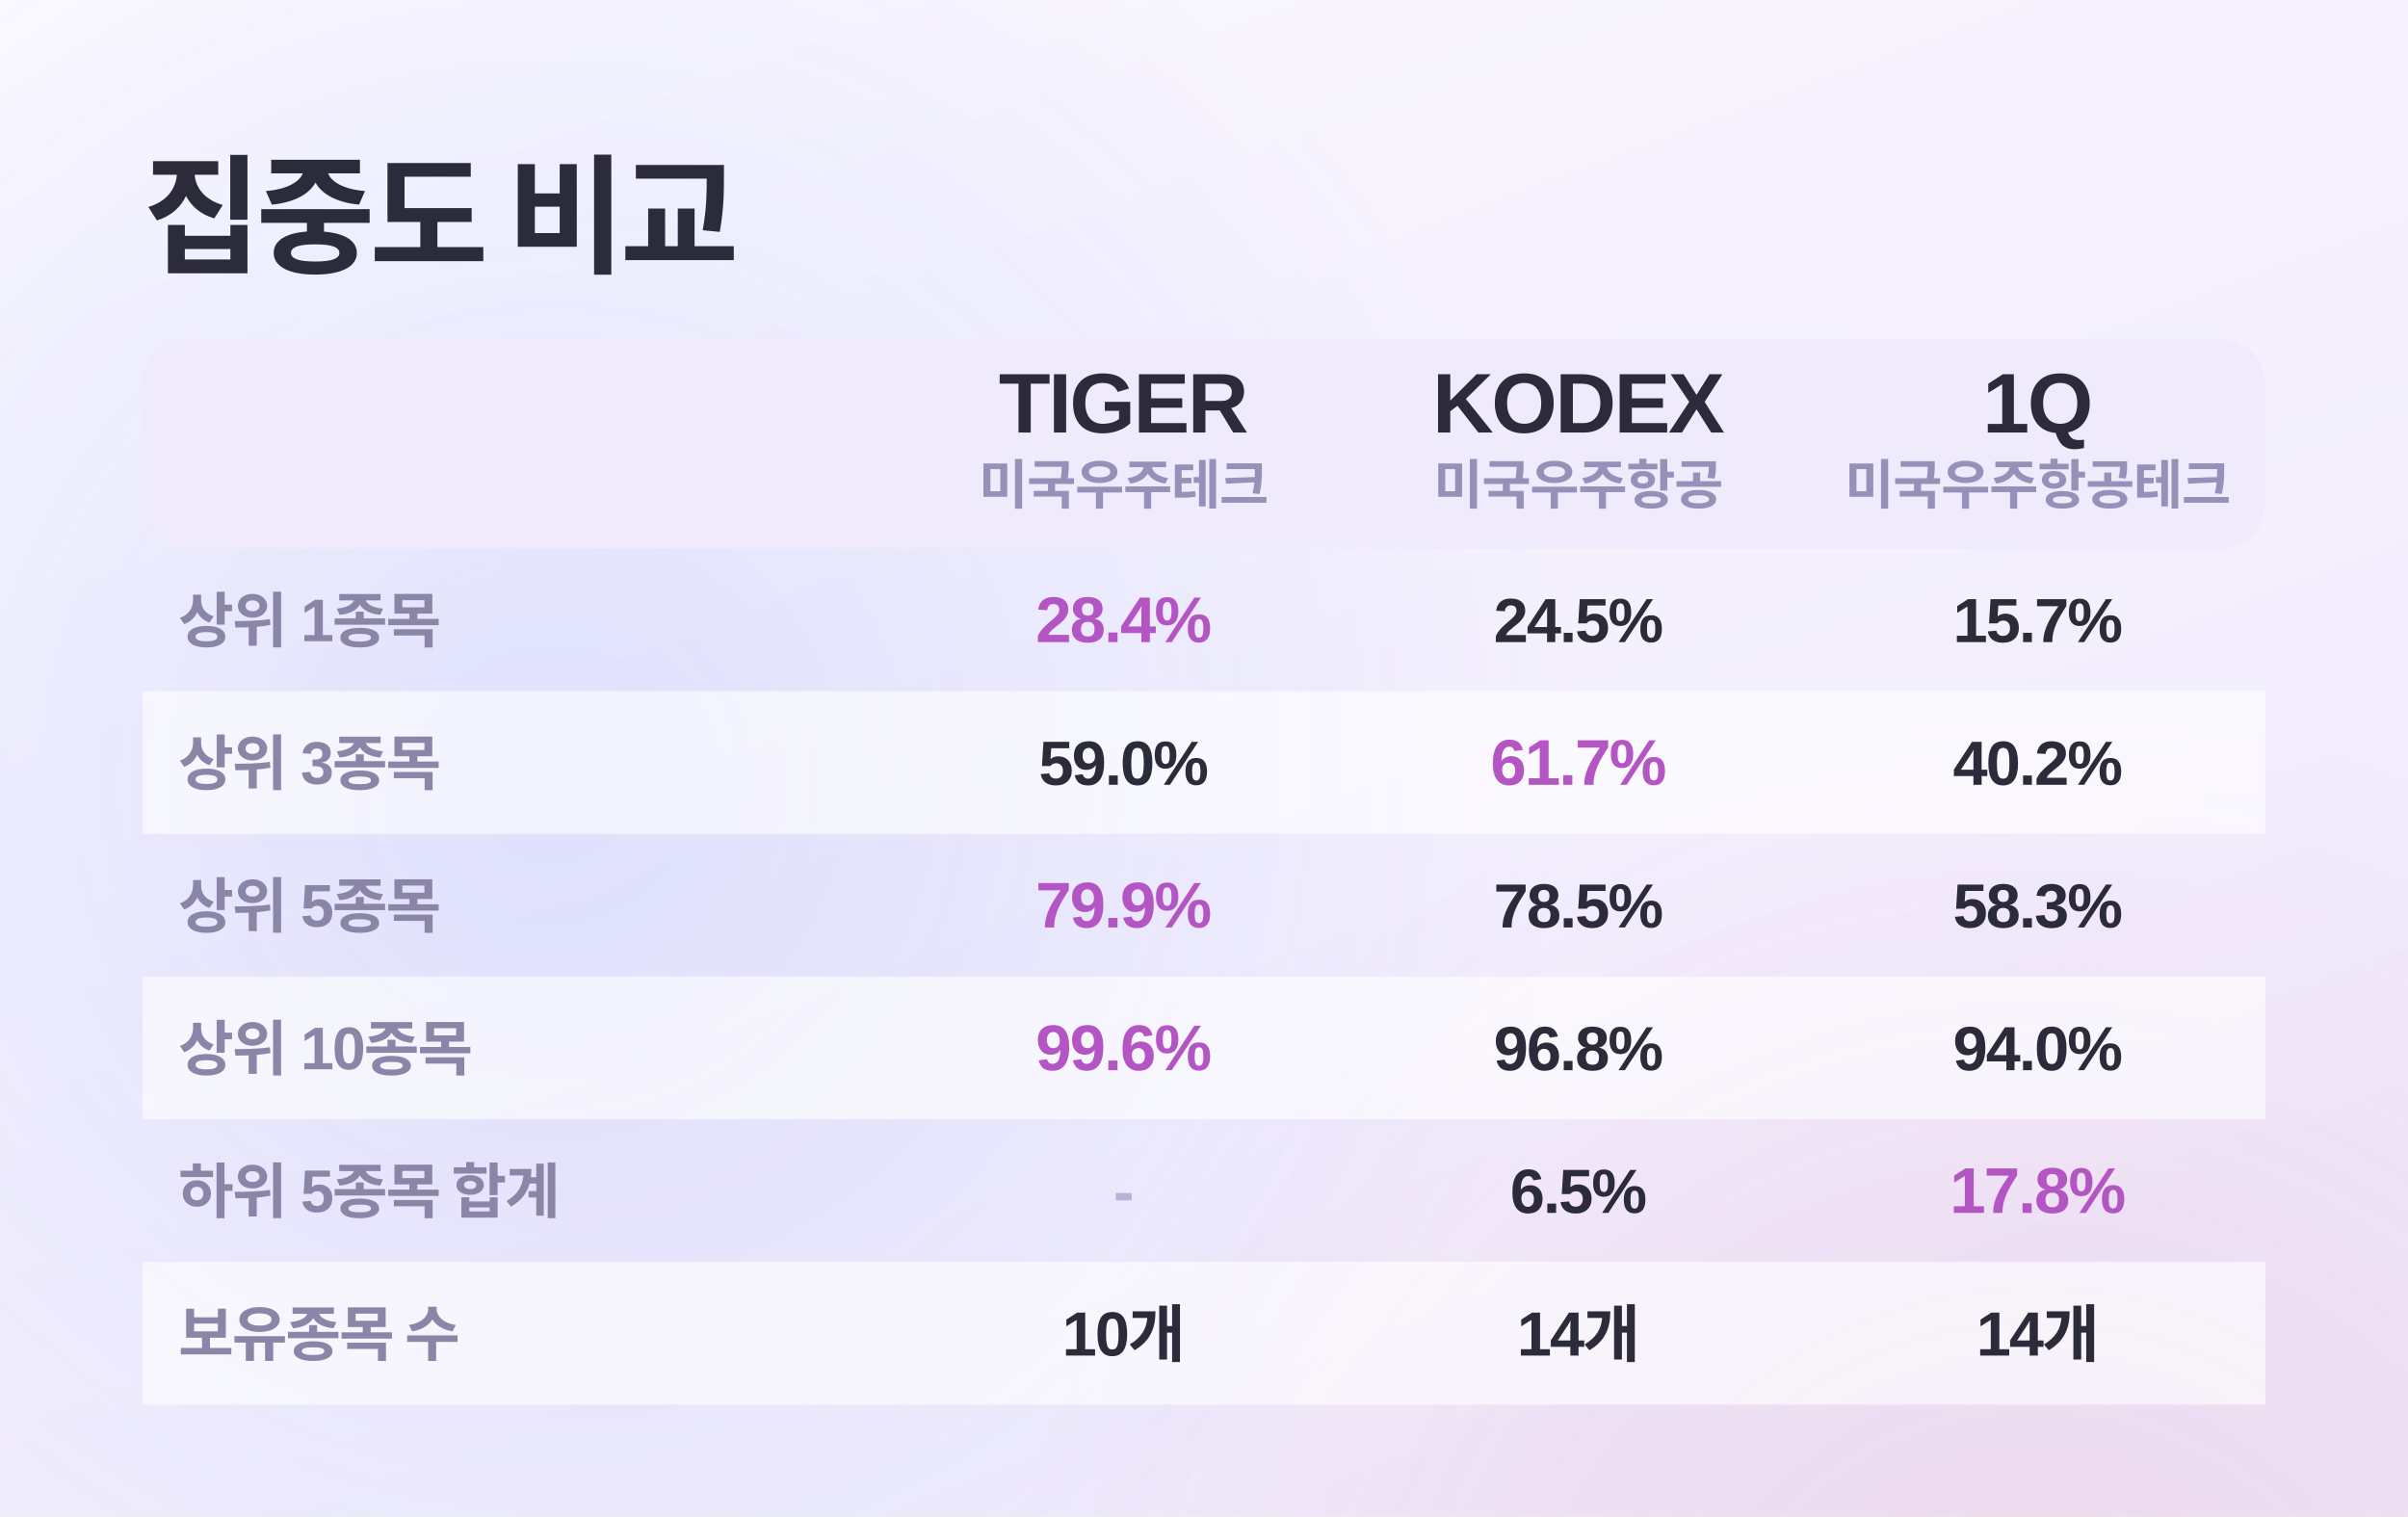
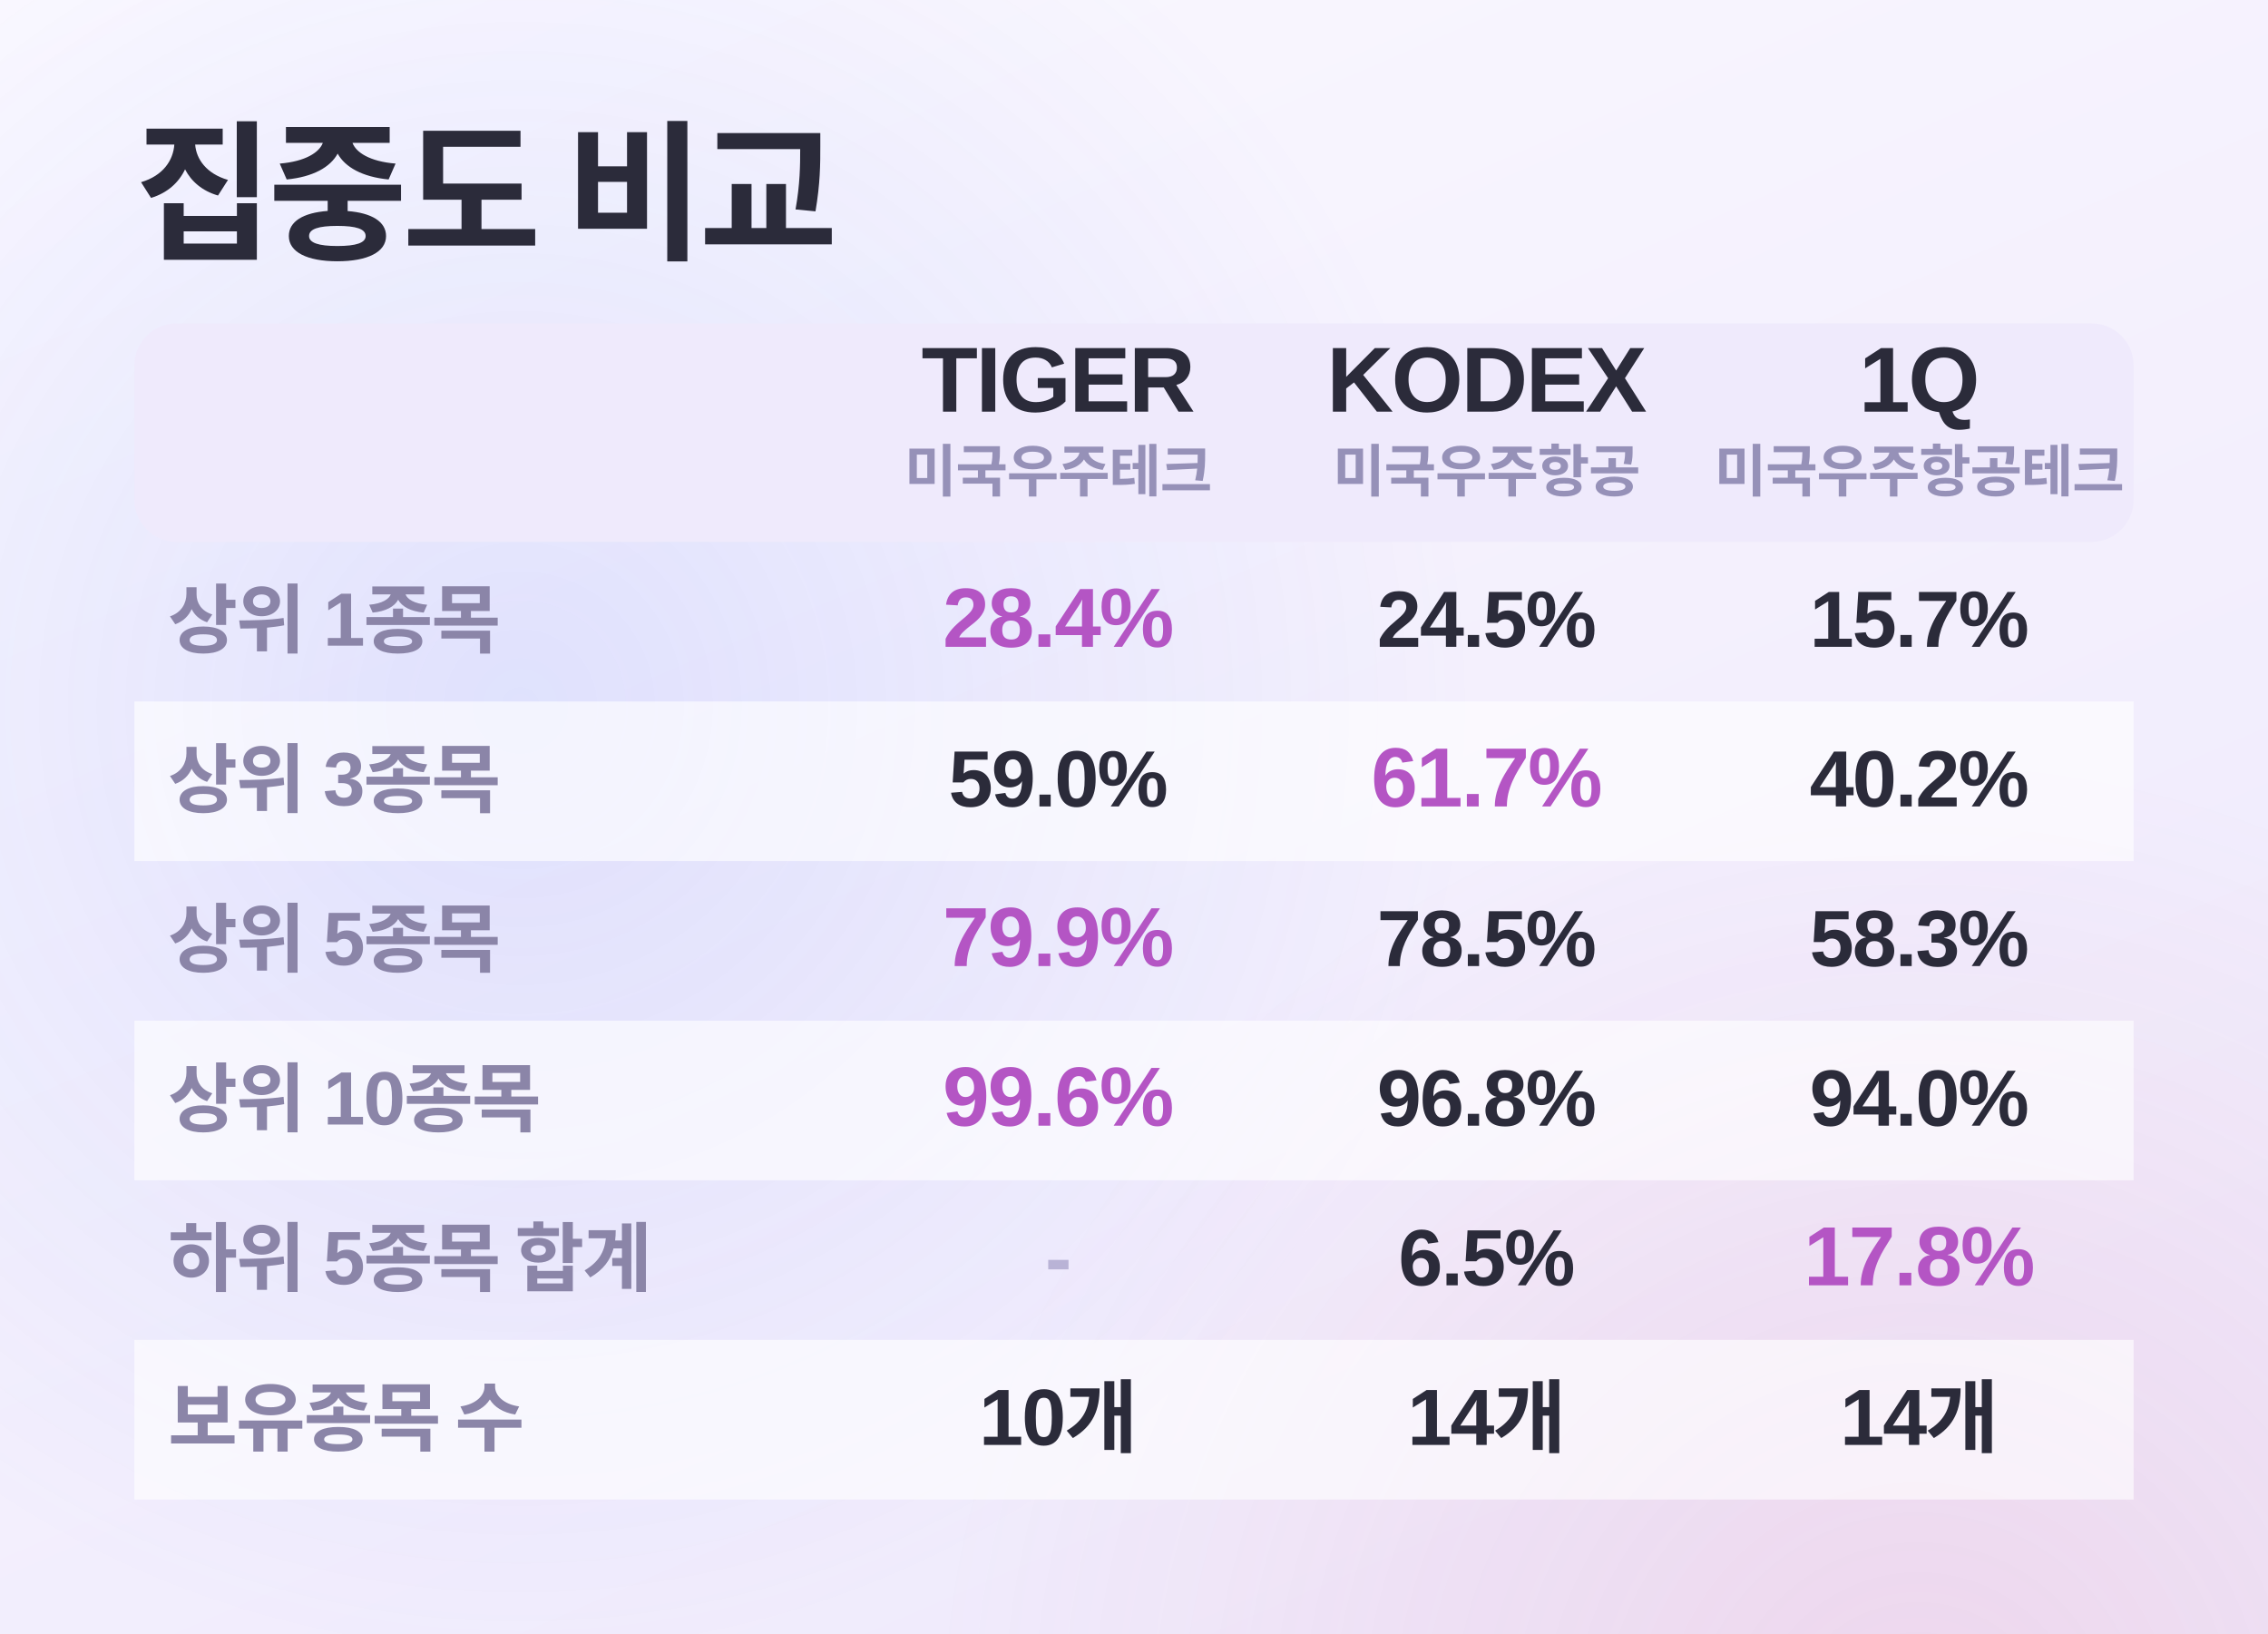
- <svg xmlns="http://www.w3.org/2000/svg" width="1080" height="680" viewBox="0 0 1080 680" role="img">
+ <svg xmlns="http://www.w3.org/2000/svg" width="1080" height="778" viewBox="0 0 1080 778" role="img">
  <defs>
    <linearGradient id="bg" x1="0" y1="0" x2="0.6" y2="1">
      <stop offset="0" stop-color="#FBF9FF" />
      <stop offset="1" stop-color="#EFEAFC" />
    </linearGradient>
    <linearGradient id="line" x1="0" y1="0" x2="1" y2="0">
      <stop offset="0" stop-color="#4A6CF7" />
      <stop offset="0.5" stop-color="#B455C4" />
      <stop offset="1" stop-color="#E0568A" />
    </linearGradient>
    <radialGradient id="m1" cx="0.5" cy="0.5" r="0.5">
      <stop offset="0" stop-color="#4A6CF7" stop-opacity="0.13" />
      <stop offset="1" stop-color="#4A6CF7" stop-opacity="0" />
    </radialGradient>
    <radialGradient id="m2" cx="0.5" cy="0.5" r="0.5">
      <stop offset="0" stop-color="#E0568A" stop-opacity="0.13" />
      <stop offset="1" stop-color="#E0568A" stop-opacity="0" />
    </radialGradient>
  </defs>
-   <rect width="1080" height="680" fill="url(#bg)" />
-   <rect x="-205" y="-102" width="907" height="907" fill="url(#m1)" />
-   <rect x="443" y="313" width="940" height="940" fill="url(#m2)" />
+   <rect width="1080" height="778" fill="url(#bg)" />
+   <rect x="-205" y="-117" width="907" height="907" fill="url(#m1)" />
+   <rect x="443" y="358" width="940" height="940" fill="url(#m2)" />
  <g font-family="Pretendard, Poppins, Arial, sans-serif">
-     <text x="64" y="118" font-size="58" font-weight="700" letter-spacing="-2.5" fill="#2B2B3A">집중도 비교</text>
-     <rect x="64" y="152" width="952" height="94" rx="20" fill="#EFEAFC" />
-     <text x="504" y="194" text-anchor="middle" font-size="38" font-weight="700" letter-spacing="-1" fill="#2B2B3A">TIGER</text>
-     <text x="504" y="226" text-anchor="middle" font-size="24" font-weight="600" letter-spacing="-0.5" fill="#9691B8">미국우주테크</text>
-     <text x="708" y="194" text-anchor="middle" font-size="38" font-weight="700" letter-spacing="-1" fill="#2B2B3A">KODEX</text>
-     <text x="708" y="226" text-anchor="middle" font-size="24" font-weight="600" letter-spacing="-0.5" fill="#9691B8">미국우주항공</text>
-     <text x="914" y="194" text-anchor="middle" font-size="38" font-weight="700" letter-spacing="-1" fill="#2B2B3A">1Q</text>
-     <text x="914" y="226" text-anchor="middle" font-size="24" font-weight="600" letter-spacing="-0.5" fill="#9691B8">미국우주항공테크</text>
-     <text x="80" y="288" font-size="27" font-weight="600" letter-spacing="-0.8" fill="#8B85A8">상위 1종목</text>
-     <text x="504" y="288" text-anchor="middle" font-size="29" font-weight="700" letter-spacing="-0.8" fill="#B455C4">28.4%</text>
-     <text x="708" y="288" text-anchor="middle" font-size="28" font-weight="700" letter-spacing="-0.8" fill="#2B2B3A">24.5%</text>
-     <text x="914" y="288" text-anchor="middle" font-size="28" font-weight="700" letter-spacing="-0.8" fill="#2B2B3A">15.7%</text>
-     <rect x="64" y="310" width="952" height="64" fill="#FFFFFF" opacity="0.62" />
-     <text x="80" y="352" font-size="27" font-weight="600" letter-spacing="-0.8" fill="#8B85A8">상위 3종목</text>
-     <text x="504" y="352" text-anchor="middle" font-size="28" font-weight="700" letter-spacing="-0.8" fill="#2B2B3A">59.0%</text>
-     <text x="708" y="352" text-anchor="middle" font-size="29" font-weight="700" letter-spacing="-0.8" fill="#B455C4">61.7%</text>
-     <text x="914" y="352" text-anchor="middle" font-size="28" font-weight="700" letter-spacing="-0.8" fill="#2B2B3A">40.2%</text>
-     <text x="80" y="416" font-size="27" font-weight="600" letter-spacing="-0.8" fill="#8B85A8">상위 5종목</text>
-     <text x="504" y="416" text-anchor="middle" font-size="29" font-weight="700" letter-spacing="-0.8" fill="#B455C4">79.9%</text>
-     <text x="708" y="416" text-anchor="middle" font-size="28" font-weight="700" letter-spacing="-0.8" fill="#2B2B3A">78.5%</text>
-     <text x="914" y="416" text-anchor="middle" font-size="28" font-weight="700" letter-spacing="-0.8" fill="#2B2B3A">58.3%</text>
-     <rect x="64" y="438" width="952" height="64" fill="#FFFFFF" opacity="0.62" />
-     <text x="80" y="480" font-size="27" font-weight="600" letter-spacing="-0.8" fill="#8B85A8">상위 10종목</text>
-     <text x="504" y="480" text-anchor="middle" font-size="29" font-weight="700" letter-spacing="-0.8" fill="#B455C4">99.6%</text>
-     <text x="708" y="480" text-anchor="middle" font-size="28" font-weight="700" letter-spacing="-0.8" fill="#2B2B3A">96.8%</text>
-     <text x="914" y="480" text-anchor="middle" font-size="28" font-weight="700" letter-spacing="-0.8" fill="#2B2B3A">94.0%</text>
-     <text x="80" y="544" font-size="27" font-weight="600" letter-spacing="-0.8" fill="#8B85A8">하위 5종목 합계</text>
-     <text x="504" y="544" text-anchor="middle" font-size="28" font-weight="700" letter-spacing="-0.8" fill="#B9B3D6">-</text>
-     <text x="708" y="544" text-anchor="middle" font-size="28" font-weight="700" letter-spacing="-0.8" fill="#2B2B3A">6.5%</text>
-     <text x="914" y="544" text-anchor="middle" font-size="29" font-weight="700" letter-spacing="-0.8" fill="#B455C4">17.8%</text>
-     <rect x="64" y="566" width="952" height="64" fill="#FFFFFF" opacity="0.62" />
-     <text x="80" y="608" font-size="27" font-weight="600" letter-spacing="-0.8" fill="#8B85A8">보유종목 수</text>
-     <text x="504" y="608" text-anchor="middle" font-size="28" font-weight="700" letter-spacing="-0.8" fill="#2B2B3A">10개</text>
-     <text x="708" y="608" text-anchor="middle" font-size="28" font-weight="700" letter-spacing="-0.8" fill="#2B2B3A">14개</text>
-     <text x="914" y="608" text-anchor="middle" font-size="28" font-weight="700" letter-spacing="-0.8" fill="#2B2B3A">14개</text>
+     <text x="64" y="118" font-size="72" font-weight="700" letter-spacing="-2.5" fill="#2B2B3A">집중도 비교</text>
+     <rect x="64" y="154" width="952" height="104" rx="20" fill="#EFEAFC" />
+     <text x="504" y="196" text-anchor="middle" font-size="44" font-weight="700" letter-spacing="-1" fill="#2B2B3A">TIGER</text>
+     <text x="504" y="234" text-anchor="middle" font-size="27" font-weight="600" letter-spacing="-0.5" fill="#9691B8">미국우주테크</text>
+     <text x="708" y="196" text-anchor="middle" font-size="44" font-weight="700" letter-spacing="-1" fill="#2B2B3A">KODEX</text>
+     <text x="708" y="234" text-anchor="middle" font-size="27" font-weight="600" letter-spacing="-0.5" fill="#9691B8">미국우주항공</text>
+     <text x="914" y="196" text-anchor="middle" font-size="44" font-weight="700" letter-spacing="-1" fill="#2B2B3A">1Q</text>
+     <text x="914" y="234" text-anchor="middle" font-size="27" font-weight="600" letter-spacing="-0.5" fill="#9691B8">미국우주항공테크</text>
+     <text x="80" y="308" font-size="36" font-weight="600" letter-spacing="-0.8" fill="#8B85A8">상위 1종목</text>
+     <text x="504" y="308" text-anchor="middle" font-size="40" font-weight="700" letter-spacing="-0.8" fill="#B455C4">28.4%</text>
+     <text x="708" y="308" text-anchor="middle" font-size="38" font-weight="700" letter-spacing="-0.8" fill="#2B2B3A">24.5%</text>
+     <text x="914" y="308" text-anchor="middle" font-size="38" font-weight="700" letter-spacing="-0.8" fill="#2B2B3A">15.7%</text>
+     <rect x="64" y="334" width="952" height="76" fill="#FFFFFF" opacity="0.62" />
+     <text x="80" y="384" font-size="36" font-weight="600" letter-spacing="-0.8" fill="#8B85A8">상위 3종목</text>
+     <text x="504" y="384" text-anchor="middle" font-size="38" font-weight="700" letter-spacing="-0.8" fill="#2B2B3A">59.0%</text>
+     <text x="708" y="384" text-anchor="middle" font-size="40" font-weight="700" letter-spacing="-0.8" fill="#B455C4">61.7%</text>
+     <text x="914" y="384" text-anchor="middle" font-size="38" font-weight="700" letter-spacing="-0.8" fill="#2B2B3A">40.2%</text>
+     <text x="80" y="460" font-size="36" font-weight="600" letter-spacing="-0.8" fill="#8B85A8">상위 5종목</text>
+     <text x="504" y="460" text-anchor="middle" font-size="40" font-weight="700" letter-spacing="-0.8" fill="#B455C4">79.9%</text>
+     <text x="708" y="460" text-anchor="middle" font-size="38" font-weight="700" letter-spacing="-0.8" fill="#2B2B3A">78.5%</text>
+     <text x="914" y="460" text-anchor="middle" font-size="38" font-weight="700" letter-spacing="-0.8" fill="#2B2B3A">58.3%</text>
+     <rect x="64" y="486" width="952" height="76" fill="#FFFFFF" opacity="0.62" />
+     <text x="80" y="536" font-size="36" font-weight="600" letter-spacing="-0.8" fill="#8B85A8">상위 10종목</text>
+     <text x="504" y="536" text-anchor="middle" font-size="40" font-weight="700" letter-spacing="-0.8" fill="#B455C4">99.6%</text>
+     <text x="708" y="536" text-anchor="middle" font-size="38" font-weight="700" letter-spacing="-0.8" fill="#2B2B3A">96.8%</text>
+     <text x="914" y="536" text-anchor="middle" font-size="38" font-weight="700" letter-spacing="-0.8" fill="#2B2B3A">94.0%</text>
+     <text x="80" y="612" font-size="36" font-weight="600" letter-spacing="-0.8" fill="#8B85A8">하위 5종목 합계</text>
+     <text x="504" y="612" text-anchor="middle" font-size="38" font-weight="700" letter-spacing="-0.8" fill="#B9B3D6">-</text>
+     <text x="708" y="612" text-anchor="middle" font-size="38" font-weight="700" letter-spacing="-0.8" fill="#2B2B3A">6.5%</text>
+     <text x="914" y="612" text-anchor="middle" font-size="40" font-weight="700" letter-spacing="-0.8" fill="#B455C4">17.8%</text>
+     <rect x="64" y="638" width="952" height="76" fill="#FFFFFF" opacity="0.62" />
+     <text x="80" y="688" font-size="36" font-weight="600" letter-spacing="-0.8" fill="#8B85A8">보유종목 수</text>
+     <text x="504" y="688" text-anchor="middle" font-size="38" font-weight="700" letter-spacing="-0.8" fill="#2B2B3A">10개</text>
+     <text x="708" y="688" text-anchor="middle" font-size="38" font-weight="700" letter-spacing="-0.8" fill="#2B2B3A">14개</text>
+     <text x="914" y="688" text-anchor="middle" font-size="38" font-weight="700" letter-spacing="-0.8" fill="#2B2B3A">14개</text>
  </g>
</svg>
